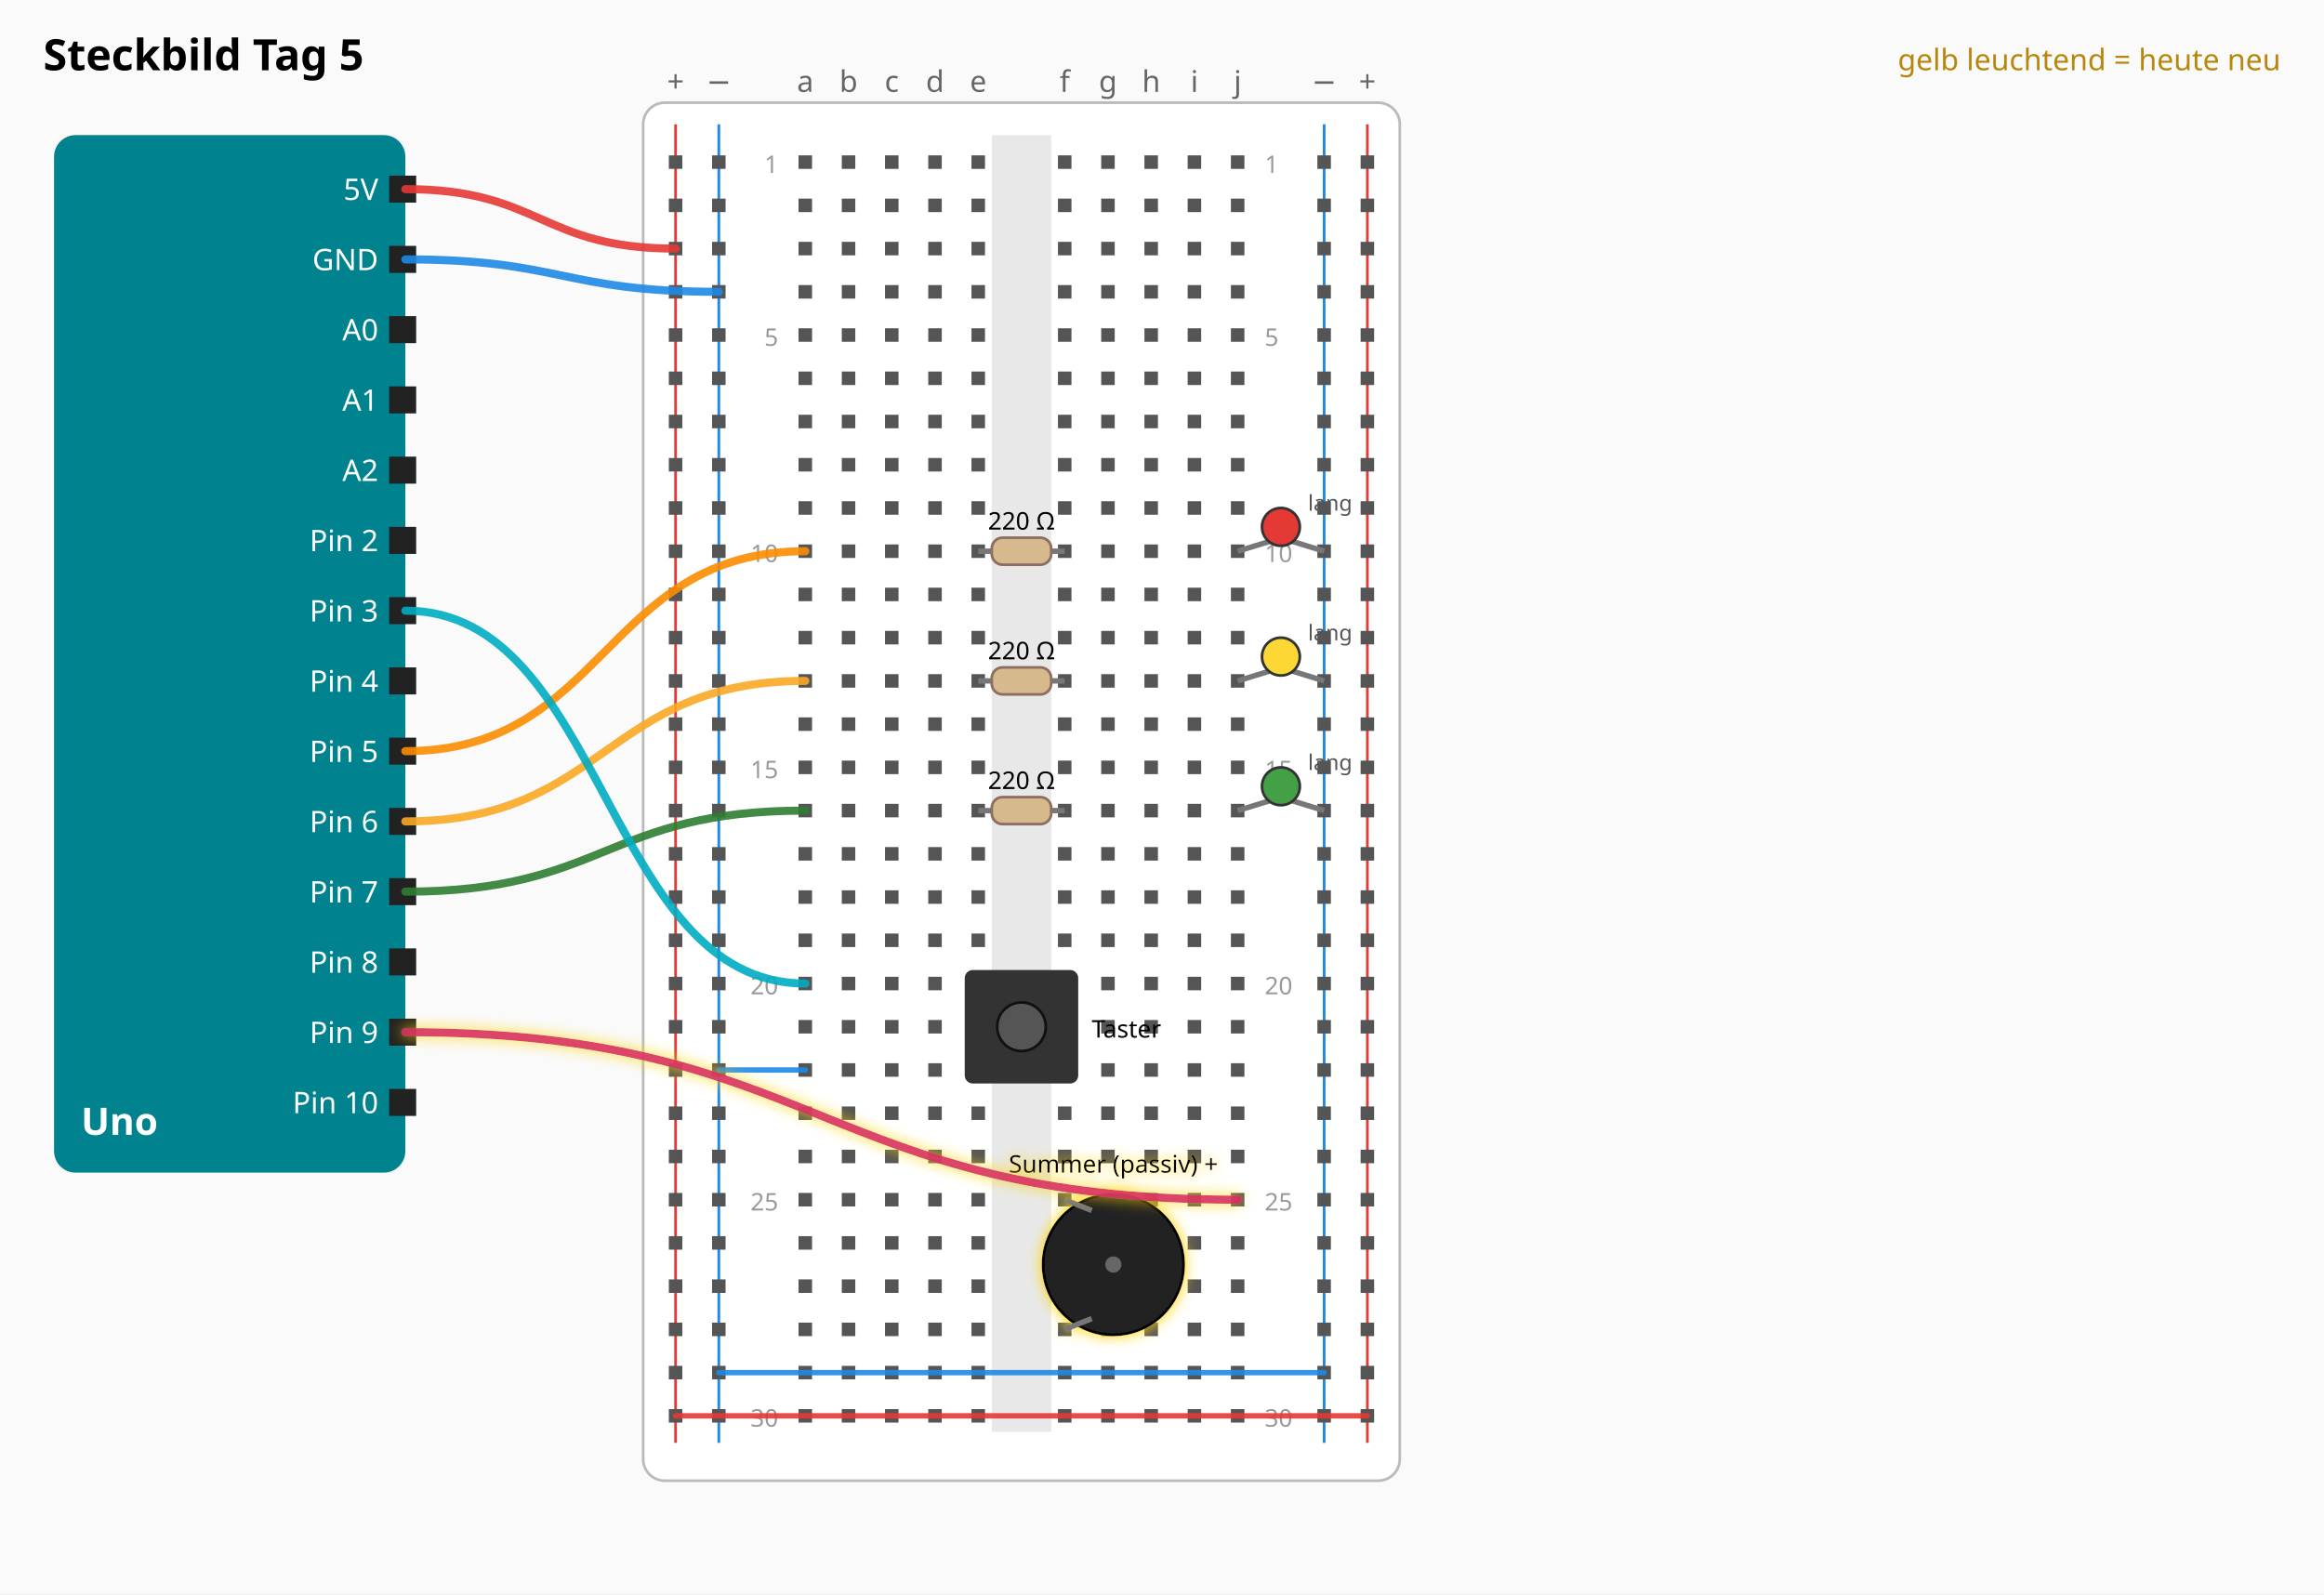
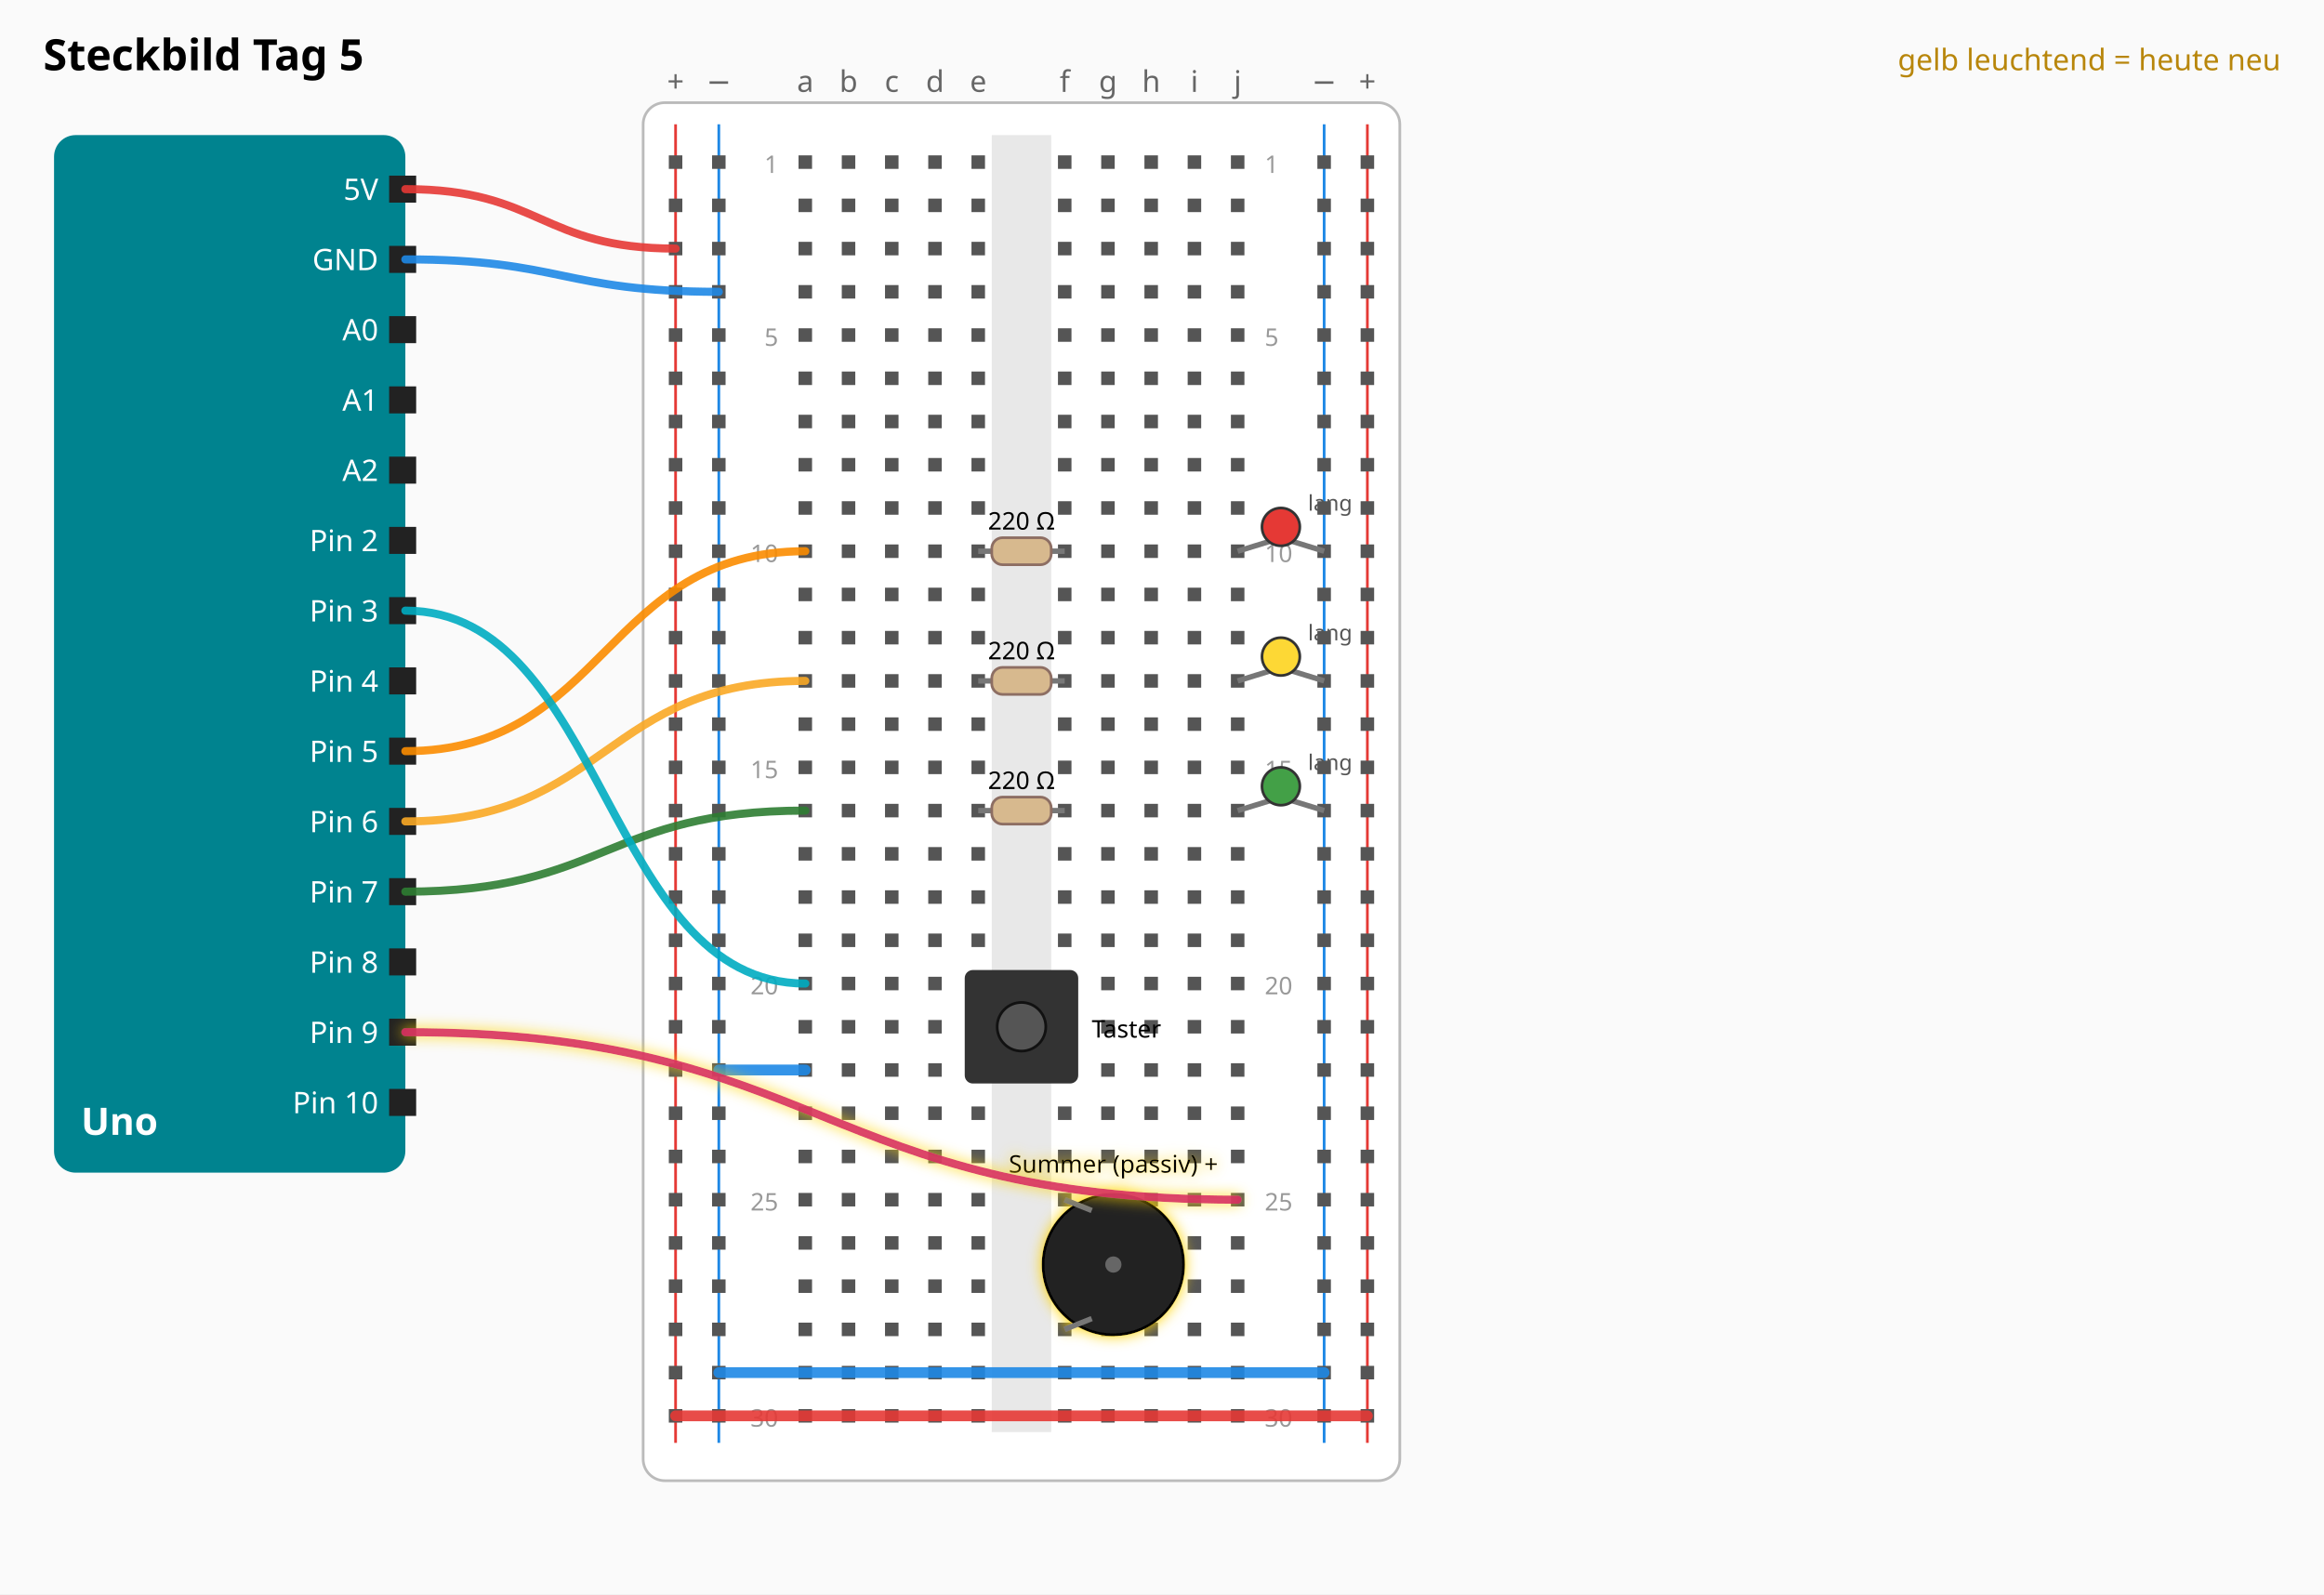
<svg xmlns="http://www.w3.org/2000/svg" viewBox="0 0 860 590" font-family="sans-serif" font-size="11">
  <defs>
    <filter id="glow" x="-50%" y="-50%" width="200%" height="200%">
      <feDropShadow dx="0" dy="0" stdDeviation="2.5" flood-color="#ffd400" flood-opacity="1" />
    </filter>
  </defs>
  <rect width="860" height="590" fill="#fafafa" />
  <text x="16" y="26" font-size="16" font-weight="bold">Steckbild Tag 5</text>
  <text x="844" y="26" text-anchor="end" fill="#b8860b">gelb leuchtend = heute neu</text>
  <rect x="238" y="38" width="280" height="510" rx="8" fill="#ffffff" stroke="#bbb" />
  <rect x="367" y="50" width="22" height="480" fill="#e8e8e8" />
  <line x1="250" y1="46" x2="250" y2="534" stroke="#e53935" stroke-width="1" />
  <line x1="506" y1="46" x2="506" y2="534" stroke="#e53935" stroke-width="1" />
  <line x1="266" y1="46" x2="266" y2="534" stroke="#1e88e5" stroke-width="1" />
  <line x1="490" y1="46" x2="490" y2="534" stroke="#1e88e5" stroke-width="1" />
  <text x="250" y="34" text-anchor="middle" fill="#666">+</text>
  <rect x="247.5" y="57.5" width="5" height="5" fill="#555" />
  <rect x="247.5" y="73.5" width="5" height="5" fill="#555" />
  <rect x="247.5" y="89.5" width="5" height="5" fill="#555" />
  <rect x="247.5" y="105.5" width="5" height="5" fill="#555" />
  <rect x="247.5" y="121.5" width="5" height="5" fill="#555" />
  <rect x="247.5" y="137.5" width="5" height="5" fill="#555" />
  <rect x="247.5" y="153.5" width="5" height="5" fill="#555" />
  <rect x="247.5" y="169.5" width="5" height="5" fill="#555" />
  <rect x="247.5" y="185.5" width="5" height="5" fill="#555" />
  <rect x="247.5" y="201.5" width="5" height="5" fill="#555" />
  <rect x="247.5" y="217.5" width="5" height="5" fill="#555" />
  <rect x="247.5" y="233.5" width="5" height="5" fill="#555" />
  <rect x="247.5" y="249.5" width="5" height="5" fill="#555" />
  <rect x="247.5" y="265.5" width="5" height="5" fill="#555" />
  <rect x="247.5" y="281.5" width="5" height="5" fill="#555" />
  <rect x="247.5" y="297.5" width="5" height="5" fill="#555" />
  <rect x="247.5" y="313.5" width="5" height="5" fill="#555" />
  <rect x="247.5" y="329.5" width="5" height="5" fill="#555" />
  <rect x="247.5" y="345.5" width="5" height="5" fill="#555" />
  <rect x="247.5" y="361.5" width="5" height="5" fill="#555" />
  <rect x="247.5" y="377.5" width="5" height="5" fill="#555" />
  <rect x="247.5" y="393.5" width="5" height="5" fill="#555" />
  <rect x="247.5" y="409.5" width="5" height="5" fill="#555" />
  <rect x="247.5" y="425.5" width="5" height="5" fill="#555" />
  <rect x="247.5" y="441.5" width="5" height="5" fill="#555" />
  <rect x="247.5" y="457.5" width="5" height="5" fill="#555" />
  <rect x="247.5" y="473.5" width="5" height="5" fill="#555" />
  <rect x="247.5" y="489.5" width="5" height="5" fill="#555" />
  <rect x="247.5" y="505.5" width="5" height="5" fill="#555" />
  <rect x="247.5" y="521.5" width="5" height="5" fill="#555" />
  <text x="266" y="34" text-anchor="middle" fill="#666">−</text>
  <rect x="263.5" y="57.5" width="5" height="5" fill="#555" />
  <rect x="263.5" y="73.5" width="5" height="5" fill="#555" />
  <rect x="263.5" y="89.5" width="5" height="5" fill="#555" />
  <rect x="263.5" y="105.5" width="5" height="5" fill="#555" />
  <rect x="263.5" y="121.5" width="5" height="5" fill="#555" />
  <rect x="263.5" y="137.5" width="5" height="5" fill="#555" />
  <rect x="263.5" y="153.5" width="5" height="5" fill="#555" />
  <rect x="263.5" y="169.5" width="5" height="5" fill="#555" />
  <rect x="263.5" y="185.5" width="5" height="5" fill="#555" />
  <rect x="263.5" y="201.5" width="5" height="5" fill="#555" />
  <rect x="263.5" y="217.5" width="5" height="5" fill="#555" />
  <rect x="263.5" y="233.5" width="5" height="5" fill="#555" />
  <rect x="263.5" y="249.5" width="5" height="5" fill="#555" />
  <rect x="263.5" y="265.5" width="5" height="5" fill="#555" />
  <rect x="263.5" y="281.5" width="5" height="5" fill="#555" />
  <rect x="263.5" y="297.5" width="5" height="5" fill="#555" />
  <rect x="263.5" y="313.5" width="5" height="5" fill="#555" />
  <rect x="263.5" y="329.5" width="5" height="5" fill="#555" />
  <rect x="263.5" y="345.5" width="5" height="5" fill="#555" />
  <rect x="263.5" y="361.5" width="5" height="5" fill="#555" />
  <rect x="263.5" y="377.5" width="5" height="5" fill="#555" />
  <rect x="263.5" y="393.5" width="5" height="5" fill="#555" />
  <rect x="263.5" y="409.5" width="5" height="5" fill="#555" />
  <rect x="263.5" y="425.5" width="5" height="5" fill="#555" />
  <rect x="263.5" y="441.5" width="5" height="5" fill="#555" />
  <rect x="263.5" y="457.5" width="5" height="5" fill="#555" />
  <rect x="263.5" y="473.5" width="5" height="5" fill="#555" />
  <rect x="263.5" y="489.5" width="5" height="5" fill="#555" />
  <rect x="263.5" y="505.5" width="5" height="5" fill="#555" />
  <rect x="263.5" y="521.5" width="5" height="5" fill="#555" />
  <text x="298" y="34" text-anchor="middle" fill="#666">a</text>
  <rect x="295.5" y="57.5" width="5" height="5" fill="#555" />
  <rect x="295.5" y="73.5" width="5" height="5" fill="#555" />
  <rect x="295.5" y="89.5" width="5" height="5" fill="#555" />
  <rect x="295.5" y="105.5" width="5" height="5" fill="#555" />
  <rect x="295.5" y="121.5" width="5" height="5" fill="#555" />
  <rect x="295.5" y="137.5" width="5" height="5" fill="#555" />
  <rect x="295.5" y="153.5" width="5" height="5" fill="#555" />
  <rect x="295.5" y="169.5" width="5" height="5" fill="#555" />
  <rect x="295.5" y="185.5" width="5" height="5" fill="#555" />
  <rect x="295.5" y="201.5" width="5" height="5" fill="#555" />
  <rect x="295.5" y="217.5" width="5" height="5" fill="#555" />
  <rect x="295.5" y="233.5" width="5" height="5" fill="#555" />
  <rect x="295.5" y="249.5" width="5" height="5" fill="#555" />
  <rect x="295.5" y="265.5" width="5" height="5" fill="#555" />
  <rect x="295.5" y="281.5" width="5" height="5" fill="#555" />
  <rect x="295.5" y="297.5" width="5" height="5" fill="#555" />
  <rect x="295.5" y="313.5" width="5" height="5" fill="#555" />
  <rect x="295.5" y="329.5" width="5" height="5" fill="#555" />
  <rect x="295.5" y="345.5" width="5" height="5" fill="#555" />
  <rect x="295.5" y="361.5" width="5" height="5" fill="#555" />
  <rect x="295.5" y="377.5" width="5" height="5" fill="#555" />
  <rect x="295.5" y="393.5" width="5" height="5" fill="#555" />
  <rect x="295.5" y="409.5" width="5" height="5" fill="#555" />
  <rect x="295.5" y="425.5" width="5" height="5" fill="#555" />
  <rect x="295.5" y="441.5" width="5" height="5" fill="#555" />
  <rect x="295.5" y="457.5" width="5" height="5" fill="#555" />
  <rect x="295.5" y="473.5" width="5" height="5" fill="#555" />
  <rect x="295.5" y="489.5" width="5" height="5" fill="#555" />
  <rect x="295.5" y="505.5" width="5" height="5" fill="#555" />
  <rect x="295.5" y="521.5" width="5" height="5" fill="#555" />
  <text x="314" y="34" text-anchor="middle" fill="#666">b</text>
  <rect x="311.5" y="57.5" width="5" height="5" fill="#555" />
  <rect x="311.5" y="73.5" width="5" height="5" fill="#555" />
  <rect x="311.5" y="89.5" width="5" height="5" fill="#555" />
  <rect x="311.5" y="105.5" width="5" height="5" fill="#555" />
  <rect x="311.5" y="121.5" width="5" height="5" fill="#555" />
  <rect x="311.5" y="137.5" width="5" height="5" fill="#555" />
  <rect x="311.5" y="153.5" width="5" height="5" fill="#555" />
  <rect x="311.5" y="169.5" width="5" height="5" fill="#555" />
  <rect x="311.5" y="185.5" width="5" height="5" fill="#555" />
  <rect x="311.5" y="201.5" width="5" height="5" fill="#555" />
  <rect x="311.5" y="217.5" width="5" height="5" fill="#555" />
  <rect x="311.5" y="233.5" width="5" height="5" fill="#555" />
  <rect x="311.5" y="249.5" width="5" height="5" fill="#555" />
  <rect x="311.5" y="265.5" width="5" height="5" fill="#555" />
  <rect x="311.5" y="281.5" width="5" height="5" fill="#555" />
  <rect x="311.5" y="297.5" width="5" height="5" fill="#555" />
  <rect x="311.5" y="313.5" width="5" height="5" fill="#555" />
  <rect x="311.5" y="329.5" width="5" height="5" fill="#555" />
  <rect x="311.5" y="345.5" width="5" height="5" fill="#555" />
  <rect x="311.5" y="361.5" width="5" height="5" fill="#555" />
  <rect x="311.5" y="377.5" width="5" height="5" fill="#555" />
  <rect x="311.5" y="393.5" width="5" height="5" fill="#555" />
  <rect x="311.5" y="409.5" width="5" height="5" fill="#555" />
  <rect x="311.5" y="425.5" width="5" height="5" fill="#555" />
  <rect x="311.5" y="441.5" width="5" height="5" fill="#555" />
  <rect x="311.5" y="457.5" width="5" height="5" fill="#555" />
  <rect x="311.5" y="473.5" width="5" height="5" fill="#555" />
  <rect x="311.5" y="489.5" width="5" height="5" fill="#555" />
  <rect x="311.5" y="505.5" width="5" height="5" fill="#555" />
  <rect x="311.5" y="521.5" width="5" height="5" fill="#555" />
  <text x="330" y="34" text-anchor="middle" fill="#666">c</text>
  <rect x="327.5" y="57.5" width="5" height="5" fill="#555" />
  <rect x="327.5" y="73.5" width="5" height="5" fill="#555" />
  <rect x="327.5" y="89.5" width="5" height="5" fill="#555" />
  <rect x="327.5" y="105.5" width="5" height="5" fill="#555" />
  <rect x="327.5" y="121.5" width="5" height="5" fill="#555" />
  <rect x="327.5" y="137.5" width="5" height="5" fill="#555" />
  <rect x="327.5" y="153.5" width="5" height="5" fill="#555" />
  <rect x="327.5" y="169.5" width="5" height="5" fill="#555" />
  <rect x="327.5" y="185.5" width="5" height="5" fill="#555" />
  <rect x="327.5" y="201.5" width="5" height="5" fill="#555" />
  <rect x="327.5" y="217.5" width="5" height="5" fill="#555" />
  <rect x="327.5" y="233.5" width="5" height="5" fill="#555" />
  <rect x="327.5" y="249.5" width="5" height="5" fill="#555" />
  <rect x="327.5" y="265.5" width="5" height="5" fill="#555" />
  <rect x="327.5" y="281.5" width="5" height="5" fill="#555" />
  <rect x="327.5" y="297.5" width="5" height="5" fill="#555" />
  <rect x="327.5" y="313.5" width="5" height="5" fill="#555" />
  <rect x="327.5" y="329.5" width="5" height="5" fill="#555" />
  <rect x="327.5" y="345.5" width="5" height="5" fill="#555" />
  <rect x="327.5" y="361.5" width="5" height="5" fill="#555" />
  <rect x="327.5" y="377.5" width="5" height="5" fill="#555" />
  <rect x="327.5" y="393.5" width="5" height="5" fill="#555" />
  <rect x="327.5" y="409.5" width="5" height="5" fill="#555" />
  <rect x="327.5" y="425.5" width="5" height="5" fill="#555" />
  <rect x="327.5" y="441.5" width="5" height="5" fill="#555" />
  <rect x="327.5" y="457.5" width="5" height="5" fill="#555" />
  <rect x="327.5" y="473.5" width="5" height="5" fill="#555" />
  <rect x="327.5" y="489.5" width="5" height="5" fill="#555" />
  <rect x="327.5" y="505.5" width="5" height="5" fill="#555" />
  <rect x="327.5" y="521.5" width="5" height="5" fill="#555" />
  <text x="346" y="34" text-anchor="middle" fill="#666">d</text>
  <rect x="343.5" y="57.5" width="5" height="5" fill="#555" />
  <rect x="343.5" y="73.5" width="5" height="5" fill="#555" />
  <rect x="343.5" y="89.5" width="5" height="5" fill="#555" />
  <rect x="343.5" y="105.5" width="5" height="5" fill="#555" />
  <rect x="343.5" y="121.5" width="5" height="5" fill="#555" />
  <rect x="343.5" y="137.5" width="5" height="5" fill="#555" />
  <rect x="343.5" y="153.5" width="5" height="5" fill="#555" />
  <rect x="343.5" y="169.5" width="5" height="5" fill="#555" />
  <rect x="343.5" y="185.5" width="5" height="5" fill="#555" />
  <rect x="343.5" y="201.5" width="5" height="5" fill="#555" />
  <rect x="343.5" y="217.5" width="5" height="5" fill="#555" />
  <rect x="343.5" y="233.5" width="5" height="5" fill="#555" />
  <rect x="343.5" y="249.5" width="5" height="5" fill="#555" />
  <rect x="343.5" y="265.5" width="5" height="5" fill="#555" />
  <rect x="343.5" y="281.5" width="5" height="5" fill="#555" />
  <rect x="343.5" y="297.5" width="5" height="5" fill="#555" />
  <rect x="343.5" y="313.5" width="5" height="5" fill="#555" />
  <rect x="343.5" y="329.5" width="5" height="5" fill="#555" />
  <rect x="343.5" y="345.5" width="5" height="5" fill="#555" />
  <rect x="343.5" y="361.5" width="5" height="5" fill="#555" />
  <rect x="343.5" y="377.5" width="5" height="5" fill="#555" />
  <rect x="343.5" y="393.5" width="5" height="5" fill="#555" />
  <rect x="343.5" y="409.5" width="5" height="5" fill="#555" />
  <rect x="343.5" y="425.5" width="5" height="5" fill="#555" />
  <rect x="343.5" y="441.5" width="5" height="5" fill="#555" />
  <rect x="343.5" y="457.5" width="5" height="5" fill="#555" />
  <rect x="343.5" y="473.5" width="5" height="5" fill="#555" />
  <rect x="343.5" y="489.5" width="5" height="5" fill="#555" />
  <rect x="343.5" y="505.5" width="5" height="5" fill="#555" />
  <rect x="343.5" y="521.5" width="5" height="5" fill="#555" />
  <text x="362" y="34" text-anchor="middle" fill="#666">e</text>
  <rect x="359.5" y="57.5" width="5" height="5" fill="#555" />
  <rect x="359.5" y="73.5" width="5" height="5" fill="#555" />
  <rect x="359.5" y="89.5" width="5" height="5" fill="#555" />
  <rect x="359.5" y="105.5" width="5" height="5" fill="#555" />
  <rect x="359.5" y="121.5" width="5" height="5" fill="#555" />
  <rect x="359.5" y="137.5" width="5" height="5" fill="#555" />
  <rect x="359.5" y="153.5" width="5" height="5" fill="#555" />
  <rect x="359.5" y="169.5" width="5" height="5" fill="#555" />
  <rect x="359.5" y="185.5" width="5" height="5" fill="#555" />
  <rect x="359.5" y="201.5" width="5" height="5" fill="#555" />
  <rect x="359.5" y="217.5" width="5" height="5" fill="#555" />
  <rect x="359.5" y="233.5" width="5" height="5" fill="#555" />
  <rect x="359.5" y="249.5" width="5" height="5" fill="#555" />
  <rect x="359.5" y="265.5" width="5" height="5" fill="#555" />
  <rect x="359.5" y="281.5" width="5" height="5" fill="#555" />
  <rect x="359.5" y="297.5" width="5" height="5" fill="#555" />
  <rect x="359.5" y="313.5" width="5" height="5" fill="#555" />
  <rect x="359.5" y="329.5" width="5" height="5" fill="#555" />
  <rect x="359.5" y="345.5" width="5" height="5" fill="#555" />
  <rect x="359.5" y="361.5" width="5" height="5" fill="#555" />
  <rect x="359.5" y="377.5" width="5" height="5" fill="#555" />
  <rect x="359.5" y="393.5" width="5" height="5" fill="#555" />
  <rect x="359.5" y="409.5" width="5" height="5" fill="#555" />
  <rect x="359.5" y="425.5" width="5" height="5" fill="#555" />
  <rect x="359.5" y="441.5" width="5" height="5" fill="#555" />
  <rect x="359.5" y="457.5" width="5" height="5" fill="#555" />
  <rect x="359.5" y="473.5" width="5" height="5" fill="#555" />
  <rect x="359.5" y="489.5" width="5" height="5" fill="#555" />
  <rect x="359.5" y="505.5" width="5" height="5" fill="#555" />
  <rect x="359.5" y="521.5" width="5" height="5" fill="#555" />
  <text x="394" y="34" text-anchor="middle" fill="#666">f</text>
  <rect x="391.5" y="57.5" width="5" height="5" fill="#555" />
  <rect x="391.5" y="73.5" width="5" height="5" fill="#555" />
  <rect x="391.5" y="89.5" width="5" height="5" fill="#555" />
  <rect x="391.5" y="105.5" width="5" height="5" fill="#555" />
  <rect x="391.5" y="121.5" width="5" height="5" fill="#555" />
  <rect x="391.5" y="137.5" width="5" height="5" fill="#555" />
  <rect x="391.5" y="153.5" width="5" height="5" fill="#555" />
  <rect x="391.5" y="169.5" width="5" height="5" fill="#555" />
  <rect x="391.5" y="185.5" width="5" height="5" fill="#555" />
  <rect x="391.5" y="201.5" width="5" height="5" fill="#555" />
  <rect x="391.5" y="217.5" width="5" height="5" fill="#555" />
  <rect x="391.5" y="233.5" width="5" height="5" fill="#555" />
  <rect x="391.5" y="249.5" width="5" height="5" fill="#555" />
  <rect x="391.5" y="265.5" width="5" height="5" fill="#555" />
  <rect x="391.5" y="281.5" width="5" height="5" fill="#555" />
  <rect x="391.5" y="297.5" width="5" height="5" fill="#555" />
  <rect x="391.5" y="313.5" width="5" height="5" fill="#555" />
  <rect x="391.5" y="329.5" width="5" height="5" fill="#555" />
  <rect x="391.5" y="345.5" width="5" height="5" fill="#555" />
  <rect x="391.5" y="361.5" width="5" height="5" fill="#555" />
  <rect x="391.5" y="377.5" width="5" height="5" fill="#555" />
  <rect x="391.5" y="393.5" width="5" height="5" fill="#555" />
  <rect x="391.5" y="409.5" width="5" height="5" fill="#555" />
  <rect x="391.5" y="425.5" width="5" height="5" fill="#555" />
  <rect x="391.5" y="441.5" width="5" height="5" fill="#555" />
  <rect x="391.5" y="457.5" width="5" height="5" fill="#555" />
  <rect x="391.5" y="473.5" width="5" height="5" fill="#555" />
  <rect x="391.5" y="489.5" width="5" height="5" fill="#555" />
  <rect x="391.5" y="505.5" width="5" height="5" fill="#555" />
  <rect x="391.5" y="521.5" width="5" height="5" fill="#555" />
  <text x="410" y="34" text-anchor="middle" fill="#666">g</text>
  <rect x="407.5" y="57.5" width="5" height="5" fill="#555" />
  <rect x="407.5" y="73.5" width="5" height="5" fill="#555" />
  <rect x="407.5" y="89.5" width="5" height="5" fill="#555" />
  <rect x="407.5" y="105.5" width="5" height="5" fill="#555" />
  <rect x="407.5" y="121.5" width="5" height="5" fill="#555" />
  <rect x="407.5" y="137.5" width="5" height="5" fill="#555" />
  <rect x="407.5" y="153.5" width="5" height="5" fill="#555" />
  <rect x="407.5" y="169.5" width="5" height="5" fill="#555" />
  <rect x="407.5" y="185.5" width="5" height="5" fill="#555" />
  <rect x="407.5" y="201.5" width="5" height="5" fill="#555" />
  <rect x="407.5" y="217.5" width="5" height="5" fill="#555" />
  <rect x="407.5" y="233.5" width="5" height="5" fill="#555" />
  <rect x="407.5" y="249.5" width="5" height="5" fill="#555" />
  <rect x="407.5" y="265.5" width="5" height="5" fill="#555" />
  <rect x="407.5" y="281.5" width="5" height="5" fill="#555" />
  <rect x="407.5" y="297.5" width="5" height="5" fill="#555" />
  <rect x="407.5" y="313.5" width="5" height="5" fill="#555" />
  <rect x="407.5" y="329.5" width="5" height="5" fill="#555" />
  <rect x="407.5" y="345.5" width="5" height="5" fill="#555" />
  <rect x="407.5" y="361.5" width="5" height="5" fill="#555" />
  <rect x="407.5" y="377.5" width="5" height="5" fill="#555" />
  <rect x="407.5" y="393.5" width="5" height="5" fill="#555" />
  <rect x="407.5" y="409.5" width="5" height="5" fill="#555" />
  <rect x="407.5" y="425.5" width="5" height="5" fill="#555" />
  <rect x="407.5" y="441.5" width="5" height="5" fill="#555" />
  <rect x="407.5" y="457.5" width="5" height="5" fill="#555" />
  <rect x="407.5" y="473.5" width="5" height="5" fill="#555" />
  <rect x="407.5" y="489.5" width="5" height="5" fill="#555" />
  <rect x="407.5" y="505.5" width="5" height="5" fill="#555" />
  <rect x="407.5" y="521.5" width="5" height="5" fill="#555" />
  <text x="426" y="34" text-anchor="middle" fill="#666">h</text>
  <rect x="423.5" y="57.5" width="5" height="5" fill="#555" />
  <rect x="423.5" y="73.5" width="5" height="5" fill="#555" />
  <rect x="423.5" y="89.5" width="5" height="5" fill="#555" />
  <rect x="423.5" y="105.5" width="5" height="5" fill="#555" />
  <rect x="423.5" y="121.5" width="5" height="5" fill="#555" />
  <rect x="423.5" y="137.5" width="5" height="5" fill="#555" />
  <rect x="423.5" y="153.5" width="5" height="5" fill="#555" />
  <rect x="423.5" y="169.5" width="5" height="5" fill="#555" />
  <rect x="423.5" y="185.5" width="5" height="5" fill="#555" />
  <rect x="423.5" y="201.5" width="5" height="5" fill="#555" />
  <rect x="423.5" y="217.5" width="5" height="5" fill="#555" />
  <rect x="423.5" y="233.5" width="5" height="5" fill="#555" />
  <rect x="423.5" y="249.5" width="5" height="5" fill="#555" />
  <rect x="423.5" y="265.5" width="5" height="5" fill="#555" />
  <rect x="423.5" y="281.5" width="5" height="5" fill="#555" />
  <rect x="423.5" y="297.5" width="5" height="5" fill="#555" />
  <rect x="423.5" y="313.5" width="5" height="5" fill="#555" />
  <rect x="423.5" y="329.5" width="5" height="5" fill="#555" />
  <rect x="423.5" y="345.5" width="5" height="5" fill="#555" />
  <rect x="423.5" y="361.5" width="5" height="5" fill="#555" />
  <rect x="423.5" y="377.5" width="5" height="5" fill="#555" />
  <rect x="423.5" y="393.5" width="5" height="5" fill="#555" />
  <rect x="423.5" y="409.5" width="5" height="5" fill="#555" />
  <rect x="423.5" y="425.5" width="5" height="5" fill="#555" />
  <rect x="423.5" y="441.5" width="5" height="5" fill="#555" />
  <rect x="423.5" y="457.5" width="5" height="5" fill="#555" />
  <rect x="423.5" y="473.5" width="5" height="5" fill="#555" />
  <rect x="423.5" y="489.5" width="5" height="5" fill="#555" />
  <rect x="423.5" y="505.5" width="5" height="5" fill="#555" />
  <rect x="423.5" y="521.5" width="5" height="5" fill="#555" />
  <text x="442" y="34" text-anchor="middle" fill="#666">i</text>
  <rect x="439.5" y="57.5" width="5" height="5" fill="#555" />
  <rect x="439.5" y="73.5" width="5" height="5" fill="#555" />
  <rect x="439.5" y="89.5" width="5" height="5" fill="#555" />
  <rect x="439.5" y="105.5" width="5" height="5" fill="#555" />
  <rect x="439.5" y="121.5" width="5" height="5" fill="#555" />
  <rect x="439.5" y="137.5" width="5" height="5" fill="#555" />
  <rect x="439.5" y="153.5" width="5" height="5" fill="#555" />
  <rect x="439.5" y="169.5" width="5" height="5" fill="#555" />
  <rect x="439.5" y="185.5" width="5" height="5" fill="#555" />
  <rect x="439.5" y="201.5" width="5" height="5" fill="#555" />
  <rect x="439.5" y="217.5" width="5" height="5" fill="#555" />
  <rect x="439.5" y="233.5" width="5" height="5" fill="#555" />
  <rect x="439.5" y="249.5" width="5" height="5" fill="#555" />
  <rect x="439.5" y="265.5" width="5" height="5" fill="#555" />
  <rect x="439.5" y="281.5" width="5" height="5" fill="#555" />
  <rect x="439.5" y="297.5" width="5" height="5" fill="#555" />
  <rect x="439.5" y="313.5" width="5" height="5" fill="#555" />
  <rect x="439.5" y="329.5" width="5" height="5" fill="#555" />
  <rect x="439.5" y="345.5" width="5" height="5" fill="#555" />
  <rect x="439.5" y="361.5" width="5" height="5" fill="#555" />
  <rect x="439.5" y="377.5" width="5" height="5" fill="#555" />
  <rect x="439.5" y="393.5" width="5" height="5" fill="#555" />
  <rect x="439.5" y="409.5" width="5" height="5" fill="#555" />
  <rect x="439.5" y="425.5" width="5" height="5" fill="#555" />
  <rect x="439.5" y="441.5" width="5" height="5" fill="#555" />
  <rect x="439.5" y="457.5" width="5" height="5" fill="#555" />
  <rect x="439.5" y="473.5" width="5" height="5" fill="#555" />
  <rect x="439.5" y="489.5" width="5" height="5" fill="#555" />
  <rect x="439.5" y="505.5" width="5" height="5" fill="#555" />
  <rect x="439.5" y="521.5" width="5" height="5" fill="#555" />
  <text x="458" y="34" text-anchor="middle" fill="#666">j</text>
  <rect x="455.5" y="57.5" width="5" height="5" fill="#555" />
  <rect x="455.5" y="73.5" width="5" height="5" fill="#555" />
  <rect x="455.5" y="89.5" width="5" height="5" fill="#555" />
  <rect x="455.5" y="105.5" width="5" height="5" fill="#555" />
  <rect x="455.5" y="121.5" width="5" height="5" fill="#555" />
  <rect x="455.5" y="137.5" width="5" height="5" fill="#555" />
  <rect x="455.5" y="153.5" width="5" height="5" fill="#555" />
  <rect x="455.5" y="169.5" width="5" height="5" fill="#555" />
  <rect x="455.5" y="185.5" width="5" height="5" fill="#555" />
  <rect x="455.5" y="201.5" width="5" height="5" fill="#555" />
  <rect x="455.5" y="217.5" width="5" height="5" fill="#555" />
  <rect x="455.5" y="233.5" width="5" height="5" fill="#555" />
  <rect x="455.5" y="249.5" width="5" height="5" fill="#555" />
  <rect x="455.5" y="265.5" width="5" height="5" fill="#555" />
  <rect x="455.5" y="281.5" width="5" height="5" fill="#555" />
  <rect x="455.5" y="297.5" width="5" height="5" fill="#555" />
  <rect x="455.5" y="313.5" width="5" height="5" fill="#555" />
  <rect x="455.5" y="329.5" width="5" height="5" fill="#555" />
  <rect x="455.5" y="345.5" width="5" height="5" fill="#555" />
  <rect x="455.5" y="361.5" width="5" height="5" fill="#555" />
  <rect x="455.5" y="377.5" width="5" height="5" fill="#555" />
  <rect x="455.5" y="393.5" width="5" height="5" fill="#555" />
  <rect x="455.5" y="409.5" width="5" height="5" fill="#555" />
  <rect x="455.5" y="425.5" width="5" height="5" fill="#555" />
  <rect x="455.5" y="441.5" width="5" height="5" fill="#555" />
  <rect x="455.5" y="457.5" width="5" height="5" fill="#555" />
  <rect x="455.5" y="473.5" width="5" height="5" fill="#555" />
  <rect x="455.5" y="489.5" width="5" height="5" fill="#555" />
  <rect x="455.5" y="505.5" width="5" height="5" fill="#555" />
  <rect x="455.5" y="521.5" width="5" height="5" fill="#555" />
  <text x="490" y="34" text-anchor="middle" fill="#666">−</text>
  <rect x="487.5" y="57.5" width="5" height="5" fill="#555" />
  <rect x="487.5" y="73.5" width="5" height="5" fill="#555" />
  <rect x="487.5" y="89.5" width="5" height="5" fill="#555" />
  <rect x="487.5" y="105.5" width="5" height="5" fill="#555" />
  <rect x="487.5" y="121.5" width="5" height="5" fill="#555" />
  <rect x="487.5" y="137.5" width="5" height="5" fill="#555" />
  <rect x="487.5" y="153.5" width="5" height="5" fill="#555" />
  <rect x="487.5" y="169.5" width="5" height="5" fill="#555" />
  <rect x="487.5" y="185.5" width="5" height="5" fill="#555" />
  <rect x="487.5" y="201.5" width="5" height="5" fill="#555" />
  <rect x="487.5" y="217.5" width="5" height="5" fill="#555" />
  <rect x="487.5" y="233.5" width="5" height="5" fill="#555" />
  <rect x="487.5" y="249.5" width="5" height="5" fill="#555" />
  <rect x="487.5" y="265.5" width="5" height="5" fill="#555" />
  <rect x="487.5" y="281.5" width="5" height="5" fill="#555" />
  <rect x="487.5" y="297.5" width="5" height="5" fill="#555" />
  <rect x="487.5" y="313.5" width="5" height="5" fill="#555" />
  <rect x="487.5" y="329.5" width="5" height="5" fill="#555" />
  <rect x="487.5" y="345.5" width="5" height="5" fill="#555" />
  <rect x="487.5" y="361.5" width="5" height="5" fill="#555" />
  <rect x="487.5" y="377.5" width="5" height="5" fill="#555" />
  <rect x="487.5" y="393.5" width="5" height="5" fill="#555" />
  <rect x="487.5" y="409.5" width="5" height="5" fill="#555" />
  <rect x="487.5" y="425.5" width="5" height="5" fill="#555" />
  <rect x="487.5" y="441.5" width="5" height="5" fill="#555" />
  <rect x="487.5" y="457.5" width="5" height="5" fill="#555" />
  <rect x="487.5" y="473.5" width="5" height="5" fill="#555" />
  <rect x="487.5" y="489.5" width="5" height="5" fill="#555" />
  <rect x="487.5" y="505.5" width="5" height="5" fill="#555" />
  <rect x="487.5" y="521.5" width="5" height="5" fill="#555" />
  <text x="506" y="34" text-anchor="middle" fill="#666">+</text>
  <rect x="503.5" y="57.5" width="5" height="5" fill="#555" />
  <rect x="503.5" y="73.5" width="5" height="5" fill="#555" />
  <rect x="503.5" y="89.5" width="5" height="5" fill="#555" />
  <rect x="503.5" y="105.5" width="5" height="5" fill="#555" />
  <rect x="503.5" y="121.5" width="5" height="5" fill="#555" />
  <rect x="503.5" y="137.5" width="5" height="5" fill="#555" />
  <rect x="503.5" y="153.5" width="5" height="5" fill="#555" />
  <rect x="503.5" y="169.5" width="5" height="5" fill="#555" />
  <rect x="503.5" y="185.5" width="5" height="5" fill="#555" />
  <rect x="503.5" y="201.5" width="5" height="5" fill="#555" />
  <rect x="503.5" y="217.5" width="5" height="5" fill="#555" />
  <rect x="503.5" y="233.5" width="5" height="5" fill="#555" />
  <rect x="503.5" y="249.5" width="5" height="5" fill="#555" />
  <rect x="503.5" y="265.5" width="5" height="5" fill="#555" />
  <rect x="503.5" y="281.5" width="5" height="5" fill="#555" />
  <rect x="503.5" y="297.5" width="5" height="5" fill="#555" />
  <rect x="503.5" y="313.5" width="5" height="5" fill="#555" />
  <rect x="503.5" y="329.5" width="5" height="5" fill="#555" />
  <rect x="503.5" y="345.5" width="5" height="5" fill="#555" />
  <rect x="503.5" y="361.5" width="5" height="5" fill="#555" />
  <rect x="503.5" y="377.5" width="5" height="5" fill="#555" />
  <rect x="503.5" y="393.5" width="5" height="5" fill="#555" />
  <rect x="503.5" y="409.5" width="5" height="5" fill="#555" />
  <rect x="503.5" y="425.5" width="5" height="5" fill="#555" />
  <rect x="503.5" y="441.5" width="5" height="5" fill="#555" />
  <rect x="503.5" y="457.5" width="5" height="5" fill="#555" />
  <rect x="503.5" y="473.5" width="5" height="5" fill="#555" />
  <rect x="503.5" y="489.5" width="5" height="5" fill="#555" />
  <rect x="503.5" y="505.5" width="5" height="5" fill="#555" />
  <rect x="503.5" y="521.5" width="5" height="5" fill="#555" />
  <text x="288" y="64" text-anchor="end" fill="#999" font-size="9">1</text>
  <text x="468" y="64" fill="#999" font-size="9">1</text>
  <text x="288" y="128" text-anchor="end" fill="#999" font-size="9">5</text>
  <text x="468" y="128" fill="#999" font-size="9">5</text>
  <text x="288" y="208" text-anchor="end" fill="#999" font-size="9">10</text>
  <text x="468" y="208" fill="#999" font-size="9">10</text>
  <text x="288" y="288" text-anchor="end" fill="#999" font-size="9">15</text>
  <text x="468" y="288" fill="#999" font-size="9">15</text>
  <text x="288" y="368" text-anchor="end" fill="#999" font-size="9">20</text>
  <text x="468" y="368" fill="#999" font-size="9">20</text>
  <text x="288" y="448" text-anchor="end" fill="#999" font-size="9">25</text>
  <text x="468" y="448" fill="#999" font-size="9">25</text>
  <text x="288" y="528" text-anchor="end" fill="#999" font-size="9">30</text>
  <text x="468" y="528" fill="#999" font-size="9">30</text>
  <rect x="20" y="50" width="130" height="384" rx="8" fill="#00838f" />
  <text x="30" y="420" fill="#fff" font-size="14" font-weight="bold">Uno</text>
  <text x="140" y="74" text-anchor="end" fill="#fff">5V</text>
  <rect x="144" y="65" width="10" height="10" fill="#222" />
  <text x="140" y="100" text-anchor="end" fill="#fff">GND</text>
  <rect x="144" y="91" width="10" height="10" fill="#222" />
  <text x="140" y="126" text-anchor="end" fill="#fff">A0</text>
  <rect x="144" y="117" width="10" height="10" fill="#222" />
  <text x="140" y="152" text-anchor="end" fill="#fff">A1</text>
  <rect x="144" y="143" width="10" height="10" fill="#222" />
  <text x="140" y="178" text-anchor="end" fill="#fff">A2</text>
  <rect x="144" y="169" width="10" height="10" fill="#222" />
  <text x="140" y="204" text-anchor="end" fill="#fff">Pin 2</text>
  <rect x="144" y="195" width="10" height="10" fill="#222" />
  <text x="140" y="230" text-anchor="end" fill="#fff">Pin 3</text>
  <rect x="144" y="221" width="10" height="10" fill="#222" />
  <text x="140" y="256" text-anchor="end" fill="#fff">Pin 4</text>
  <rect x="144" y="247" width="10" height="10" fill="#222" />
  <text x="140" y="282" text-anchor="end" fill="#fff">Pin 5</text>
  <rect x="144" y="273" width="10" height="10" fill="#222" />
  <text x="140" y="308" text-anchor="end" fill="#fff">Pin 6</text>
  <rect x="144" y="299" width="10" height="10" fill="#222" />
  <text x="140" y="334" text-anchor="end" fill="#fff">Pin 7</text>
  <rect x="144" y="325" width="10" height="10" fill="#222" />
  <text x="140" y="360" text-anchor="end" fill="#fff">Pin 8</text>
  <rect x="144" y="351" width="10" height="10" fill="#222" />
  <text x="140" y="386" text-anchor="end" fill="#fff">Pin 9</text>
  <rect x="144" y="377" width="10" height="10" fill="#222" />
  <text x="140" y="412" text-anchor="end" fill="#fff">Pin 10</text>
  <rect x="144" y="403" width="10" height="10" fill="#222" />
  <path d="M150,70 C200.0,70 200.0,92 250,92" fill="none" stroke="#e53935" stroke-width="3" stroke-linecap="round" opacity="0.9" />
  <path d="M150,96 C208.0,96 208.0,108 266,108" fill="none" stroke="#1e88e5" stroke-width="3" stroke-linecap="round" opacity="0.9" />
-   <path d="M250,524 C378.0,524 378.0,524 506,524" fill="none" stroke="#e53935" stroke-width="2" stroke-linecap="round" opacity="0.9" />
-   <path d="M266,508 C378.0,508 378.0,508 490,508" fill="none" stroke="#1e88e5" stroke-width="2" stroke-linecap="round" opacity="0.9" />
+   <path d="M250,524 C378.0,524 378.0,524 506,524" fill="none" stroke="#e53935" stroke-width="4" stroke-linecap="round" opacity="0.9" />
+   <path d="M266,508 C378.0,508 378.0,508 490,508" fill="none" stroke="#1e88e5" stroke-width="4" stroke-linecap="round" opacity="0.9" />
  <line x1="362" y1="204" x2="394" y2="204" stroke="#777" stroke-width="2" />
  <rect x="367.0" y="199.0" width="22" height="10" rx="4" fill="#d7b98e" stroke="#8d6e63" />
  <text x="378.0" y="196.0" text-anchor="middle" font-size="9">220 Ω</text>
  <line x1="458" y1="204" x2="471.0" y2="200" stroke="#777" stroke-width="2" />
  <line x1="490" y1="204" x2="477.0" y2="200" stroke="#777" stroke-width="2" />
  <circle cx="474.0" cy="195" r="7" fill="#e53935" stroke="#333" />
  <text x="484.0" y="189" font-size="8" fill="#555">lang</text>
  <path d="M150,278 C224.0,278 224.0,204 298,204" fill="none" stroke="#fb8c00" stroke-width="3" stroke-linecap="round" opacity="0.9" />
  <line x1="362" y1="252" x2="394" y2="252" stroke="#777" stroke-width="2" />
  <rect x="367.0" y="247.0" width="22" height="10" rx="4" fill="#d7b98e" stroke="#8d6e63" />
  <text x="378.0" y="244.0" text-anchor="middle" font-size="9">220 Ω</text>
  <line x1="458" y1="252" x2="471.0" y2="248" stroke="#777" stroke-width="2" />
  <line x1="490" y1="252" x2="477.0" y2="248" stroke="#777" stroke-width="2" />
  <circle cx="474.0" cy="243" r="7" fill="#fdd835" stroke="#333" />
  <text x="484.0" y="237" font-size="8" fill="#555">lang</text>
  <path d="M150,304 C224.0,304 224.0,252 298,252" fill="none" stroke="#f9a825" stroke-width="3" stroke-linecap="round" opacity="0.9" />
  <line x1="362" y1="300" x2="394" y2="300" stroke="#777" stroke-width="2" />
  <rect x="367.0" y="295.0" width="22" height="10" rx="4" fill="#d7b98e" stroke="#8d6e63" />
  <text x="378.0" y="292.0" text-anchor="middle" font-size="9">220 Ω</text>
  <line x1="458" y1="300" x2="471.0" y2="296" stroke="#777" stroke-width="2" />
  <line x1="490" y1="300" x2="477.0" y2="296" stroke="#777" stroke-width="2" />
  <circle cx="474.0" cy="291" r="7" fill="#43a047" stroke="#333" />
  <text x="484.0" y="285" font-size="8" fill="#555">lang</text>
  <path d="M150,330 C224.0,330 224.0,300 298,300" fill="none" stroke="#2e7d32" stroke-width="3" stroke-linecap="round" opacity="0.9" />
  <rect x="357" y="359" width="42" height="42" rx="3" fill="#333" />
  <circle cx="378.0" cy="380.0" r="9" fill="#555" stroke="#111" />
  <text x="404" y="384.0" font-size="9">Taster</text>
  <path d="M150,226 C224.0,226 224.0,364 298,364" fill="none" stroke="#00acc1" stroke-width="3" stroke-linecap="round" opacity="0.9" />
-   <path d="M298,396 C282.0,396 282.0,396 266,396" fill="none" stroke="#1e88e5" stroke-width="2" stroke-linecap="round" opacity="0.9" />
+   <path d="M298,396 C282.0,396 282.0,396 266,396" fill="none" stroke="#1e88e5" stroke-width="4" stroke-linecap="round" opacity="0.9" />
  <g class="neu" filter="url(#glow)">
    <circle cx="412" cy="468.0" r="26.0" fill="#222" stroke="#000" />
    <circle cx="412" cy="468.0" r="3" fill="#666" />
    <text x="412" y="434" text-anchor="middle" font-size="9">Summer (passiv) +</text>
    <line x1="394" y1="444" x2="404" y2="448" stroke="#777" stroke-width="2" />
    <line x1="394" y1="492" x2="404" y2="488" stroke="#777" stroke-width="2" />
  </g>
  <g class="neu" filter="url(#glow)">
    <path d="M150,382 C304.0,382 304.0,444 458,444" fill="none" stroke="#d81b60" stroke-width="3" stroke-linecap="round" opacity="0.9" />
  </g>
  <g class="neu" filter="url(#glow)">
-     <path d="M458,492 C474.0,492 474.0,492 490,492" fill="none" stroke="#1e88e5" stroke-width="2" stroke-linecap="round" opacity="0.9" />
+     <path d="M458,492 C474.0,492 474.0,492 490,492" fill="none" stroke="#1e88e5" stroke-width="4" stroke-linecap="round" opacity="0.9" />
  </g>
</svg>
